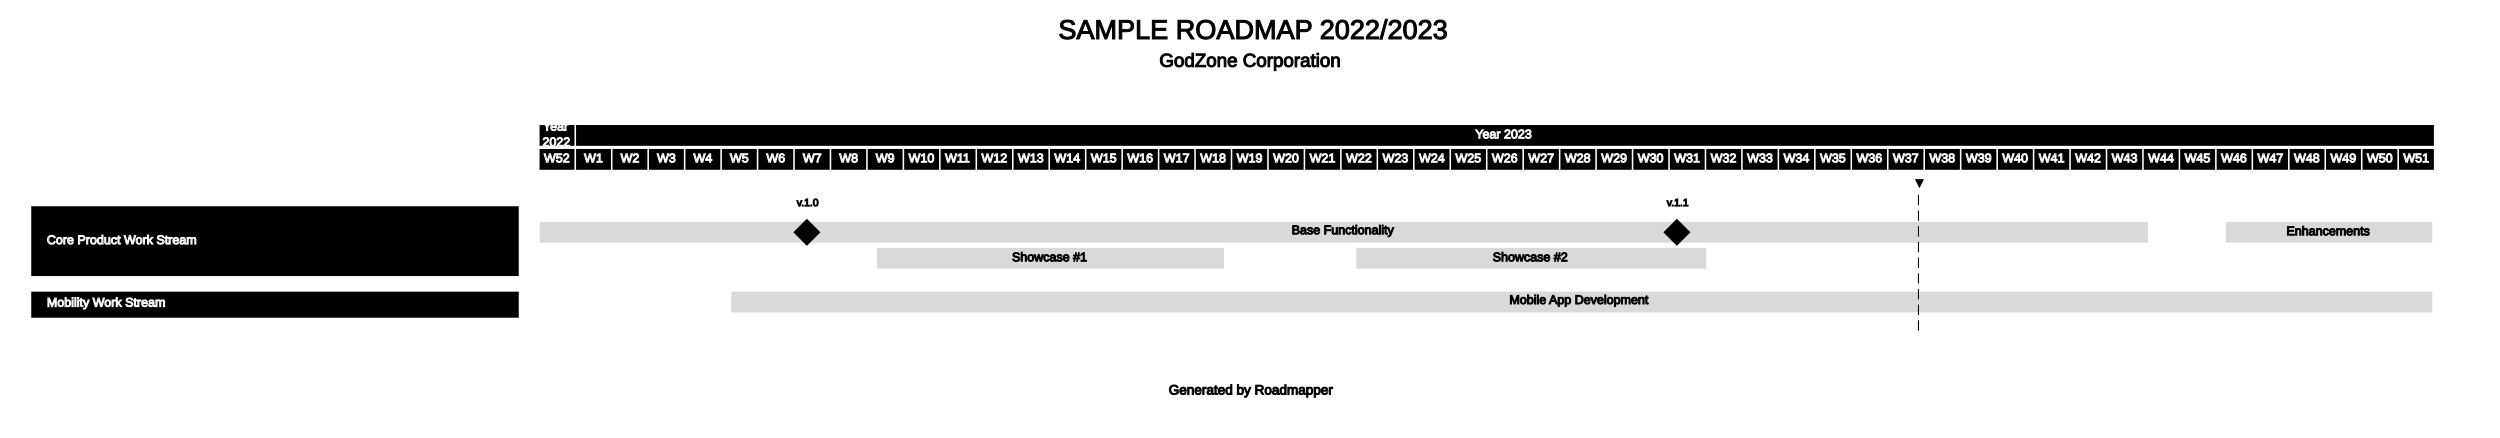
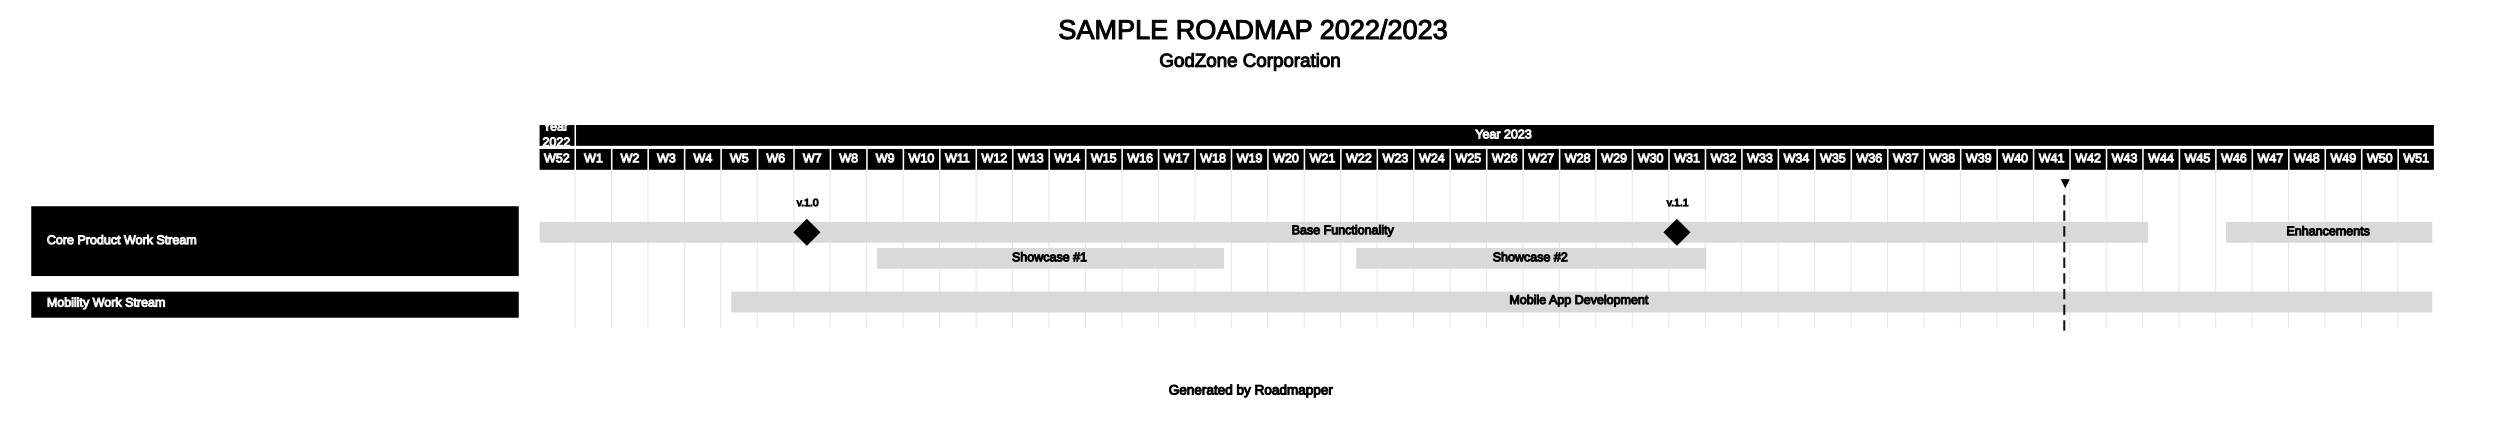
<svg xmlns="http://www.w3.org/2000/svg" width="2400" height="420" viewBox="0 0 2400 420">
  <defs>
</defs>
  <rect x="0" y="0" width="2400" height="1000" fill="#FFFFFF" />
  <text x="1016.0" y="30" font-size="26" text-anchor="start" dominant-baseline="middle" font-family="Arial" stroke="#000000">SAMPLE ROADMAP 2022/2023</text>
  <text x="1113.0" y="59" font-size="18" text-anchor="start" dominant-baseline="middle" font-family="Arial" stroke="#000000">GodZone Corporation</text>
  <rect x="518.0" y="120" width="33.5" height="20" fill="#000000" />
  <text x="521.25" y="117.0" font-size="12" stroke="#FFFFFF" text-anchor="start" dominant-baseline="hanging" font-family="Arial">Year</text>
  <text x="520.75" y="132.0" font-size="12" stroke="#FFFFFF" text-anchor="start" dominant-baseline="hanging" font-family="Arial">2022</text>
  <rect x="553.0" y="120" width="1783.5" height="20" fill="#000000" />
  <text x="1416.25" y="124.5" font-size="12" stroke="#FFFFFF" text-anchor="start" dominant-baseline="hanging" font-family="Arial">Year 2023</text>
  <rect x="518.0" y="143" width="33.5" height="20" fill="#000000" />
  <text x="522.25" y="147.5" font-size="12" stroke="#FFFFFF" text-anchor="start" dominant-baseline="hanging" font-family="Arial">W52</text>
  <rect x="553.0" y="143" width="33.5" height="20" fill="#000000" />
  <text x="560.75" y="147.5" font-size="12" stroke="#FFFFFF" text-anchor="start" dominant-baseline="hanging" font-family="Arial">W1</text>
  <rect x="588.0" y="143" width="33.5" height="20" fill="#000000" />
  <text x="595.75" y="147.5" font-size="12" stroke="#FFFFFF" text-anchor="start" dominant-baseline="hanging" font-family="Arial">W2</text>
  <rect x="623.0" y="143" width="33.5" height="20" fill="#000000" />
  <text x="630.75" y="147.5" font-size="12" stroke="#FFFFFF" text-anchor="start" dominant-baseline="hanging" font-family="Arial">W3</text>
  <rect x="658.0" y="143" width="33.5" height="20" fill="#000000" />
  <text x="665.75" y="147.5" font-size="12" stroke="#FFFFFF" text-anchor="start" dominant-baseline="hanging" font-family="Arial">W4</text>
  <rect x="693.0" y="143" width="33.5" height="20" fill="#000000" />
  <text x="700.75" y="147.5" font-size="12" stroke="#FFFFFF" text-anchor="start" dominant-baseline="hanging" font-family="Arial">W5</text>
  <rect x="728.0" y="143" width="33.5" height="20" fill="#000000" />
  <text x="735.75" y="147.5" font-size="12" stroke="#FFFFFF" text-anchor="start" dominant-baseline="hanging" font-family="Arial">W6</text>
  <rect x="763.0" y="143" width="33.5" height="20" fill="#000000" />
  <text x="770.75" y="147.5" font-size="12" stroke="#FFFFFF" text-anchor="start" dominant-baseline="hanging" font-family="Arial">W7</text>
  <rect x="798.0" y="143" width="33.5" height="20" fill="#000000" />
  <text x="805.75" y="147.5" font-size="12" stroke="#FFFFFF" text-anchor="start" dominant-baseline="hanging" font-family="Arial">W8</text>
  <rect x="833.0" y="143" width="33.5" height="20" fill="#000000" />
  <text x="840.75" y="147.5" font-size="12" stroke="#FFFFFF" text-anchor="start" dominant-baseline="hanging" font-family="Arial">W9</text>
  <rect x="868.0" y="143" width="33.5" height="20" fill="#000000" />
  <text x="872.25" y="147.5" font-size="12" stroke="#FFFFFF" text-anchor="start" dominant-baseline="hanging" font-family="Arial">W10</text>
  <rect x="903.0" y="143" width="33.5" height="20" fill="#000000" />
  <text x="907.25" y="147.5" font-size="12" stroke="#FFFFFF" text-anchor="start" dominant-baseline="hanging" font-family="Arial">W11</text>
  <rect x="938.0" y="143" width="33.5" height="20" fill="#000000" />
  <text x="942.25" y="147.5" font-size="12" stroke="#FFFFFF" text-anchor="start" dominant-baseline="hanging" font-family="Arial">W12</text>
  <rect x="973.0" y="143" width="33.5" height="20" fill="#000000" />
  <text x="977.25" y="147.5" font-size="12" stroke="#FFFFFF" text-anchor="start" dominant-baseline="hanging" font-family="Arial">W13</text>
  <rect x="1008.0" y="143" width="33.5" height="20" fill="#000000" />
  <text x="1012.25" y="147.5" font-size="12" stroke="#FFFFFF" text-anchor="start" dominant-baseline="hanging" font-family="Arial">W14</text>
  <rect x="1043.0" y="143" width="33.5" height="20" fill="#000000" />
  <text x="1047.25" y="147.5" font-size="12" stroke="#FFFFFF" text-anchor="start" dominant-baseline="hanging" font-family="Arial">W15</text>
  <rect x="1078.0" y="143" width="33.5" height="20" fill="#000000" />
  <text x="1082.25" y="147.5" font-size="12" stroke="#FFFFFF" text-anchor="start" dominant-baseline="hanging" font-family="Arial">W16</text>
  <rect x="1113.0" y="143" width="33.5" height="20" fill="#000000" />
  <text x="1117.25" y="147.5" font-size="12" stroke="#FFFFFF" text-anchor="start" dominant-baseline="hanging" font-family="Arial">W17</text>
  <rect x="1148.0" y="143" width="33.5" height="20" fill="#000000" />
  <text x="1152.25" y="147.5" font-size="12" stroke="#FFFFFF" text-anchor="start" dominant-baseline="hanging" font-family="Arial">W18</text>
  <rect x="1183.0" y="143" width="33.5" height="20" fill="#000000" />
  <text x="1187.25" y="147.5" font-size="12" stroke="#FFFFFF" text-anchor="start" dominant-baseline="hanging" font-family="Arial">W19</text>
  <rect x="1218.0" y="143" width="33.5" height="20" fill="#000000" />
  <text x="1222.25" y="147.5" font-size="12" stroke="#FFFFFF" text-anchor="start" dominant-baseline="hanging" font-family="Arial">W20</text>
  <rect x="1253.0" y="143" width="33.5" height="20" fill="#000000" />
  <text x="1257.25" y="147.5" font-size="12" stroke="#FFFFFF" text-anchor="start" dominant-baseline="hanging" font-family="Arial">W21</text>
  <rect x="1288.0" y="143" width="33.5" height="20" fill="#000000" />
  <text x="1292.25" y="147.5" font-size="12" stroke="#FFFFFF" text-anchor="start" dominant-baseline="hanging" font-family="Arial">W22</text>
  <rect x="1323.0" y="143" width="33.5" height="20" fill="#000000" />
  <text x="1327.25" y="147.5" font-size="12" stroke="#FFFFFF" text-anchor="start" dominant-baseline="hanging" font-family="Arial">W23</text>
  <rect x="1358.0" y="143" width="33.5" height="20" fill="#000000" />
  <text x="1362.25" y="147.5" font-size="12" stroke="#FFFFFF" text-anchor="start" dominant-baseline="hanging" font-family="Arial">W24</text>
  <rect x="1393.0" y="143" width="33.5" height="20" fill="#000000" />
  <text x="1397.25" y="147.5" font-size="12" stroke="#FFFFFF" text-anchor="start" dominant-baseline="hanging" font-family="Arial">W25</text>
  <rect x="1428.0" y="143" width="33.5" height="20" fill="#000000" />
  <text x="1432.25" y="147.5" font-size="12" stroke="#FFFFFF" text-anchor="start" dominant-baseline="hanging" font-family="Arial">W26</text>
  <rect x="1463.0" y="143" width="33.5" height="20" fill="#000000" />
  <text x="1467.25" y="147.5" font-size="12" stroke="#FFFFFF" text-anchor="start" dominant-baseline="hanging" font-family="Arial">W27</text>
  <rect x="1498.0" y="143" width="33.5" height="20" fill="#000000" />
  <text x="1502.25" y="147.5" font-size="12" stroke="#FFFFFF" text-anchor="start" dominant-baseline="hanging" font-family="Arial">W28</text>
  <rect x="1533.0" y="143" width="33.5" height="20" fill="#000000" />
  <text x="1537.25" y="147.5" font-size="12" stroke="#FFFFFF" text-anchor="start" dominant-baseline="hanging" font-family="Arial">W29</text>
  <rect x="1568.0" y="143" width="33.5" height="20" fill="#000000" />
  <text x="1572.25" y="147.5" font-size="12" stroke="#FFFFFF" text-anchor="start" dominant-baseline="hanging" font-family="Arial">W30</text>
  <rect x="1603.0" y="143" width="33.5" height="20" fill="#000000" />
  <text x="1607.25" y="147.5" font-size="12" stroke="#FFFFFF" text-anchor="start" dominant-baseline="hanging" font-family="Arial">W31</text>
  <rect x="1638.0" y="143" width="33.5" height="20" fill="#000000" />
  <text x="1642.25" y="147.5" font-size="12" stroke="#FFFFFF" text-anchor="start" dominant-baseline="hanging" font-family="Arial">W32</text>
  <rect x="1673.0" y="143" width="33.5" height="20" fill="#000000" />
  <text x="1677.25" y="147.5" font-size="12" stroke="#FFFFFF" text-anchor="start" dominant-baseline="hanging" font-family="Arial">W33</text>
  <rect x="1708.0" y="143" width="33.5" height="20" fill="#000000" />
  <text x="1712.25" y="147.5" font-size="12" stroke="#FFFFFF" text-anchor="start" dominant-baseline="hanging" font-family="Arial">W34</text>
  <rect x="1743.0" y="143" width="33.5" height="20" fill="#000000" />
  <text x="1747.25" y="147.5" font-size="12" stroke="#FFFFFF" text-anchor="start" dominant-baseline="hanging" font-family="Arial">W35</text>
  <rect x="1778.0" y="143" width="33.5" height="20" fill="#000000" />
  <text x="1782.25" y="147.5" font-size="12" stroke="#FFFFFF" text-anchor="start" dominant-baseline="hanging" font-family="Arial">W36</text>
  <rect x="1813.0" y="143" width="33.5" height="20" fill="#000000" />
  <text x="1817.25" y="147.5" font-size="12" stroke="#FFFFFF" text-anchor="start" dominant-baseline="hanging" font-family="Arial">W37</text>
  <rect x="1848.0" y="143" width="33.5" height="20" fill="#000000" />
  <text x="1852.25" y="147.5" font-size="12" stroke="#FFFFFF" text-anchor="start" dominant-baseline="hanging" font-family="Arial">W38</text>
  <rect x="1883.0" y="143" width="33.5" height="20" fill="#000000" />
  <text x="1887.25" y="147.5" font-size="12" stroke="#FFFFFF" text-anchor="start" dominant-baseline="hanging" font-family="Arial">W39</text>
  <rect x="1918.0" y="143" width="33.5" height="20" fill="#000000" />
  <text x="1922.25" y="147.5" font-size="12" stroke="#FFFFFF" text-anchor="start" dominant-baseline="hanging" font-family="Arial">W40</text>
  <rect x="1953.0" y="143" width="33.5" height="20" fill="#000000" />
  <text x="1957.25" y="147.5" font-size="12" stroke="#FFFFFF" text-anchor="start" dominant-baseline="hanging" font-family="Arial">W41</text>
  <rect x="1988.0" y="143" width="33.5" height="20" fill="#000000" />
  <text x="1992.25" y="147.5" font-size="12" stroke="#FFFFFF" text-anchor="start" dominant-baseline="hanging" font-family="Arial">W42</text>
  <rect x="2023.0" y="143" width="33.5" height="20" fill="#000000" />
  <text x="2027.25" y="147.5" font-size="12" stroke="#FFFFFF" text-anchor="start" dominant-baseline="hanging" font-family="Arial">W43</text>
  <rect x="2058.0" y="143" width="33.5" height="20" fill="#000000" />
  <text x="2062.25" y="147.5" font-size="12" stroke="#FFFFFF" text-anchor="start" dominant-baseline="hanging" font-family="Arial">W44</text>
  <rect x="2093.0" y="143" width="33.5" height="20" fill="#000000" />
  <text x="2097.25" y="147.5" font-size="12" stroke="#FFFFFF" text-anchor="start" dominant-baseline="hanging" font-family="Arial">W45</text>
  <rect x="2128.0" y="143" width="33.5" height="20" fill="#000000" />
  <text x="2132.25" y="147.5" font-size="12" stroke="#FFFFFF" text-anchor="start" dominant-baseline="hanging" font-family="Arial">W46</text>
  <rect x="2163.0" y="143" width="33.5" height="20" fill="#000000" />
  <text x="2167.25" y="147.5" font-size="12" stroke="#FFFFFF" text-anchor="start" dominant-baseline="hanging" font-family="Arial">W47</text>
  <rect x="2198.0" y="143" width="33.5" height="20" fill="#000000" />
  <text x="2202.25" y="147.5" font-size="12" stroke="#FFFFFF" text-anchor="start" dominant-baseline="hanging" font-family="Arial">W48</text>
  <rect x="2233.0" y="143" width="33.5" height="20" fill="#000000" />
  <text x="2237.25" y="147.5" font-size="12" stroke="#FFFFFF" text-anchor="start" dominant-baseline="hanging" font-family="Arial">W49</text>
  <rect x="2268.0" y="143" width="33.5" height="20" fill="#000000" />
  <text x="2272.25" y="147.5" font-size="12" stroke="#FFFFFF" text-anchor="start" dominant-baseline="hanging" font-family="Arial">W50</text>
  <rect x="2303.0" y="143" width="33.5" height="20" fill="#000000" />
  <text x="2307.25" y="147.5" font-size="12" stroke="#FFFFFF" text-anchor="start" dominant-baseline="hanging" font-family="Arial">W51</text>
-   <path d="M552.0,163 L552.0,315" width="1" fill="(230, 230, 230, 12750)" />
-   <path d="M587.0,163 L587.0,315" width="1" fill="(230, 230, 230, 12750)" />
-   <path d="M622.0,163 L622.0,315" width="1" fill="(230, 230, 230, 12750)" />
-   <path d="M657.0,163 L657.0,315" width="1" fill="(230, 230, 230, 12750)" />
-   <path d="M692.0,163 L692.0,315" width="1" fill="(230, 230, 230, 12750)" />
-   <path d="M727.0,163 L727.0,315" width="1" fill="(230, 230, 230, 12750)" />
-   <path d="M762.0,163 L762.0,315" width="1" fill="(230, 230, 230, 12750)" />
-   <path d="M797.0,163 L797.0,315" width="1" fill="(230, 230, 230, 12750)" />
-   <path d="M832.0,163 L832.0,315" width="1" fill="(230, 230, 230, 12750)" />
-   <path d="M867.0,163 L867.0,315" width="1" fill="(230, 230, 230, 12750)" />
-   <path d="M902.0,163 L902.0,315" width="1" fill="(230, 230, 230, 12750)" />
-   <path d="M937.0,163 L937.0,315" width="1" fill="(230, 230, 230, 12750)" />
-   <path d="M972.0,163 L972.0,315" width="1" fill="(230, 230, 230, 12750)" />
-   <path d="M1007.0,163 L1007.0,315" width="1" fill="(230, 230, 230, 12750)" />
-   <path d="M1042.0,163 L1042.0,315" width="1" fill="(230, 230, 230, 12750)" />
-   <path d="M1077.0,163 L1077.0,315" width="1" fill="(230, 230, 230, 12750)" />
-   <path d="M1112.0,163 L1112.0,315" width="1" fill="(230, 230, 230, 12750)" />
-   <path d="M1147.0,163 L1147.0,315" width="1" fill="(230, 230, 230, 12750)" />
-   <path d="M1182.0,163 L1182.0,315" width="1" fill="(230, 230, 230, 12750)" />
-   <path d="M1217.0,163 L1217.0,315" width="1" fill="(230, 230, 230, 12750)" />
-   <path d="M1252.0,163 L1252.0,315" width="1" fill="(230, 230, 230, 12750)" />
-   <path d="M1287.0,163 L1287.0,315" width="1" fill="(230, 230, 230, 12750)" />
-   <path d="M1322.0,163 L1322.0,315" width="1" fill="(230, 230, 230, 12750)" />
-   <path d="M1357.0,163 L1357.0,315" width="1" fill="(230, 230, 230, 12750)" />
-   <path d="M1392.0,163 L1392.0,315" width="1" fill="(230, 230, 230, 12750)" />
-   <path d="M1427.0,163 L1427.0,315" width="1" fill="(230, 230, 230, 12750)" />
-   <path d="M1462.0,163 L1462.0,315" width="1" fill="(230, 230, 230, 12750)" />
-   <path d="M1497.0,163 L1497.0,315" width="1" fill="(230, 230, 230, 12750)" />
-   <path d="M1532.0,163 L1532.0,315" width="1" fill="(230, 230, 230, 12750)" />
-   <path d="M1567.0,163 L1567.0,315" width="1" fill="(230, 230, 230, 12750)" />
-   <path d="M1602.0,163 L1602.0,315" width="1" fill="(230, 230, 230, 12750)" />
-   <path d="M1637.0,163 L1637.0,315" width="1" fill="(230, 230, 230, 12750)" />
-   <path d="M1672.0,163 L1672.0,315" width="1" fill="(230, 230, 230, 12750)" />
-   <path d="M1707.0,163 L1707.0,315" width="1" fill="(230, 230, 230, 12750)" />
-   <path d="M1742.0,163 L1742.0,315" width="1" fill="(230, 230, 230, 12750)" />
-   <path d="M1777.0,163 L1777.0,315" width="1" fill="(230, 230, 230, 12750)" />
-   <path d="M1812.0,163 L1812.0,315" width="1" fill="(230, 230, 230, 12750)" />
-   <path d="M1847.0,163 L1847.0,315" width="1" fill="(230, 230, 230, 12750)" />
-   <path d="M1882.0,163 L1882.0,315" width="1" fill="(230, 230, 230, 12750)" />
-   <path d="M1917.0,163 L1917.0,315" width="1" fill="(230, 230, 230, 12750)" />
-   <path d="M1952.0,163 L1952.0,315" width="1" fill="(230, 230, 230, 12750)" />
-   <path d="M1987.0,163 L1987.0,315" width="1" fill="(230, 230, 230, 12750)" />
-   <path d="M2022.0,163 L2022.0,315" width="1" fill="(230, 230, 230, 12750)" />
-   <path d="M2057.0,163 L2057.0,315" width="1" fill="(230, 230, 230, 12750)" />
-   <path d="M2092.0,163 L2092.0,315" width="1" fill="(230, 230, 230, 12750)" />
-   <path d="M2127.0,163 L2127.0,315" width="1" fill="(230, 230, 230, 12750)" />
-   <path d="M2162.0,163 L2162.0,315" width="1" fill="(230, 230, 230, 12750)" />
-   <path d="M2197.0,163 L2197.0,315" width="1" fill="(230, 230, 230, 12750)" />
-   <path d="M2232.0,163 L2232.0,315" width="1" fill="(230, 230, 230, 12750)" />
-   <path d="M2267.0,163 L2267.0,315" width="1" fill="(230, 230, 230, 12750)" />
-   <path d="M2302.0,163 L2302.0,315" width="1" fill="(230, 230, 230, 12750)" />
+   <path d="M552.0,163 L552.0,315" stroke="#e6e6e6" stroke-opacity="50" stroke-width="1" />
+   <path d="M587.0,163 L587.0,315" stroke="#e6e6e6" stroke-opacity="50" stroke-width="1" />
+   <path d="M622.0,163 L622.0,315" stroke="#e6e6e6" stroke-opacity="50" stroke-width="1" />
+   <path d="M657.0,163 L657.0,315" stroke="#e6e6e6" stroke-opacity="50" stroke-width="1" />
+   <path d="M692.0,163 L692.0,315" stroke="#e6e6e6" stroke-opacity="50" stroke-width="1" />
+   <path d="M727.0,163 L727.0,315" stroke="#e6e6e6" stroke-opacity="50" stroke-width="1" />
+   <path d="M762.0,163 L762.0,315" stroke="#e6e6e6" stroke-opacity="50" stroke-width="1" />
+   <path d="M797.0,163 L797.0,315" stroke="#e6e6e6" stroke-opacity="50" stroke-width="1" />
+   <path d="M832.0,163 L832.0,315" stroke="#e6e6e6" stroke-opacity="50" stroke-width="1" />
+   <path d="M867.0,163 L867.0,315" stroke="#e6e6e6" stroke-opacity="50" stroke-width="1" />
+   <path d="M902.0,163 L902.0,315" stroke="#e6e6e6" stroke-opacity="50" stroke-width="1" />
+   <path d="M937.0,163 L937.0,315" stroke="#e6e6e6" stroke-opacity="50" stroke-width="1" />
+   <path d="M972.0,163 L972.0,315" stroke="#e6e6e6" stroke-opacity="50" stroke-width="1" />
+   <path d="M1007.0,163 L1007.0,315" stroke="#e6e6e6" stroke-opacity="50" stroke-width="1" />
+   <path d="M1042.0,163 L1042.0,315" stroke="#e6e6e6" stroke-opacity="50" stroke-width="1" />
+   <path d="M1077.0,163 L1077.0,315" stroke="#e6e6e6" stroke-opacity="50" stroke-width="1" />
+   <path d="M1112.0,163 L1112.0,315" stroke="#e6e6e6" stroke-opacity="50" stroke-width="1" />
+   <path d="M1147.0,163 L1147.0,315" stroke="#e6e6e6" stroke-opacity="50" stroke-width="1" />
+   <path d="M1182.0,163 L1182.0,315" stroke="#e6e6e6" stroke-opacity="50" stroke-width="1" />
+   <path d="M1217.0,163 L1217.0,315" stroke="#e6e6e6" stroke-opacity="50" stroke-width="1" />
+   <path d="M1252.0,163 L1252.0,315" stroke="#e6e6e6" stroke-opacity="50" stroke-width="1" />
+   <path d="M1287.0,163 L1287.0,315" stroke="#e6e6e6" stroke-opacity="50" stroke-width="1" />
+   <path d="M1322.0,163 L1322.0,315" stroke="#e6e6e6" stroke-opacity="50" stroke-width="1" />
+   <path d="M1357.0,163 L1357.0,315" stroke="#e6e6e6" stroke-opacity="50" stroke-width="1" />
+   <path d="M1392.0,163 L1392.0,315" stroke="#e6e6e6" stroke-opacity="50" stroke-width="1" />
+   <path d="M1427.0,163 L1427.0,315" stroke="#e6e6e6" stroke-opacity="50" stroke-width="1" />
+   <path d="M1462.0,163 L1462.0,315" stroke="#e6e6e6" stroke-opacity="50" stroke-width="1" />
+   <path d="M1497.0,163 L1497.0,315" stroke="#e6e6e6" stroke-opacity="50" stroke-width="1" />
+   <path d="M1532.0,163 L1532.0,315" stroke="#e6e6e6" stroke-opacity="50" stroke-width="1" />
+   <path d="M1567.0,163 L1567.0,315" stroke="#e6e6e6" stroke-opacity="50" stroke-width="1" />
+   <path d="M1602.0,163 L1602.0,315" stroke="#e6e6e6" stroke-opacity="50" stroke-width="1" />
+   <path d="M1637.0,163 L1637.0,315" stroke="#e6e6e6" stroke-opacity="50" stroke-width="1" />
+   <path d="M1672.0,163 L1672.0,315" stroke="#e6e6e6" stroke-opacity="50" stroke-width="1" />
+   <path d="M1707.0,163 L1707.0,315" stroke="#e6e6e6" stroke-opacity="50" stroke-width="1" />
+   <path d="M1742.0,163 L1742.0,315" stroke="#e6e6e6" stroke-opacity="50" stroke-width="1" />
+   <path d="M1777.0,163 L1777.0,315" stroke="#e6e6e6" stroke-opacity="50" stroke-width="1" />
+   <path d="M1812.0,163 L1812.0,315" stroke="#e6e6e6" stroke-opacity="50" stroke-width="1" />
+   <path d="M1847.0,163 L1847.0,315" stroke="#e6e6e6" stroke-opacity="50" stroke-width="1" />
+   <path d="M1882.0,163 L1882.0,315" stroke="#e6e6e6" stroke-opacity="50" stroke-width="1" />
+   <path d="M1917.0,163 L1917.0,315" stroke="#e6e6e6" stroke-opacity="50" stroke-width="1" />
+   <path d="M1952.0,163 L1952.0,315" stroke="#e6e6e6" stroke-opacity="50" stroke-width="1" />
+   <path d="M1987.0,163 L1987.0,315" stroke="#e6e6e6" stroke-opacity="50" stroke-width="1" />
+   <path d="M2022.0,163 L2022.0,315" stroke="#e6e6e6" stroke-opacity="50" stroke-width="1" />
+   <path d="M2057.0,163 L2057.0,315" stroke="#e6e6e6" stroke-opacity="50" stroke-width="1" />
+   <path d="M2092.0,163 L2092.0,315" stroke="#e6e6e6" stroke-opacity="50" stroke-width="1" />
+   <path d="M2127.0,163 L2127.0,315" stroke="#e6e6e6" stroke-opacity="50" stroke-width="1" />
+   <path d="M2162.0,163 L2162.0,315" stroke="#e6e6e6" stroke-opacity="50" stroke-width="1" />
+   <path d="M2197.0,163 L2197.0,315" stroke="#e6e6e6" stroke-opacity="50" stroke-width="1" />
+   <path d="M2232.0,163 L2232.0,315" stroke="#e6e6e6" stroke-opacity="50" stroke-width="1" />
+   <path d="M2267.0,163 L2267.0,315" stroke="#e6e6e6" stroke-opacity="50" stroke-width="1" />
+   <path d="M2302.0,163 L2302.0,315" stroke="#e6e6e6" stroke-opacity="50" stroke-width="1" />
  <rect x="30" y="198" width="468.0" height="67" fill="#000000" />
  <text x="45" y="226.0" font-size="12" stroke="#FFFFFF" text-anchor="start" dominant-baseline="hanging" font-family="Arial">Core Product Work Stream</text>
  <rect x="518" y="213" width="1544" height="20" fill="#D9D9D9" />
  <text x="1240.0" y="216.5" font-size="12" stroke="#000000" text-anchor="start" dominant-baseline="hanging" font-family="Arial">Base Functionality</text>
  <rect x="2137" y="213" width="198" height="20" fill="#D9D9D9" />
  <text x="2195.0" y="217.5" font-size="12" stroke="#000000" text-anchor="start" dominant-baseline="hanging" font-family="Arial">Enhancements</text>
  <path d="M774.571,210 L787.571,223.0 L774.571,236 L761.571,223.0" fill="#000000" />
  <text x="764.905" y="195" font-size="10" text-anchor="start" dominant-baseline="middle" font-family="Arial" stroke="#000000">v.1.0</text>
  <path d="M1609.786,210 L1622.786,223.0 L1609.786,236 L1596.786,223.0" fill="#000000" />
  <text x="1600.119" y="195" font-size="10" text-anchor="start" dominant-baseline="middle" font-family="Arial" stroke="#000000">v.1.1</text>
  <rect x="842" y="238" width="333" height="20" fill="#D9D9D9" />
  <text x="971.5" y="242.5" font-size="12" stroke="#000000" text-anchor="start" dominant-baseline="hanging" font-family="Arial">Showcase #1</text>
  <rect x="1302" y="238" width="336" height="20" fill="#D9D9D9" />
  <text x="1433.0" y="242.5" font-size="12" stroke="#000000" text-anchor="start" dominant-baseline="hanging" font-family="Arial">Showcase #2</text>
  <rect x="30" y="280" width="468.0" height="25" fill="#000000" />
  <text x="45" y="286.0" font-size="12" stroke="#FFFFFF" text-anchor="start" dominant-baseline="hanging" font-family="Arial">Mobility Work Stream</text>
  <rect x="702" y="280" width="1633" height="20" fill="#D9D9D9" />
  <text x="1449.0" y="283.5" font-size="12" stroke="#000000" text-anchor="start" dominant-baseline="hanging" font-family="Arial">Mobile App Development</text>
-   <text x="1836.714" y="176" font-size="12" text-anchor="start" dominant-baseline="middle" font-family="Arial" stroke="#000000">▼</text>
-   <path d="M1841.714,187.0 L1841.714,197.0" stroke="#000000" />
-   <path d="M1841.714,202.059 L1841.714,212.059" stroke="#000000" />
-   <path d="M1841.714,217.118 L1841.714,227.118" stroke="#000000" />
-   <path d="M1841.714,232.176 L1841.714,242.176" stroke="#000000" />
-   <path d="M1841.714,247.235 L1841.714,257.235" stroke="#000000" />
-   <path d="M1841.714,262.294 L1841.714,272.294" stroke="#000000" />
-   <path d="M1841.714,277.353 L1841.714,287.353" stroke="#000000" />
-   <path d="M1841.714,292.412 L1841.714,302.412" stroke="#000000" />
-   <path d="M1841.714,307.471 L1841.714,317.471" stroke="#000000" />
+   <text x="1976.714" y="176" font-size="12" text-anchor="start" dominant-baseline="middle" font-family="Arial" stroke="#000000">▼</text>
+   <path d="M1981.714,187.0 L1981.714,197.0" stroke="#000000" stroke-opacity="0.9" stroke-width="2" />
+   <path d="M1981.714,202.059 L1981.714,212.059" stroke="#000000" stroke-opacity="0.9" stroke-width="2" />
+   <path d="M1981.714,217.118 L1981.714,227.118" stroke="#000000" stroke-opacity="0.9" stroke-width="2" />
+   <path d="M1981.714,232.176 L1981.714,242.176" stroke="#000000" stroke-opacity="0.9" stroke-width="2" />
+   <path d="M1981.714,247.235 L1981.714,257.235" stroke="#000000" stroke-opacity="0.9" stroke-width="2" />
+   <path d="M1981.714,262.294 L1981.714,272.294" stroke="#000000" stroke-opacity="0.9" stroke-width="2" />
+   <path d="M1981.714,277.353 L1981.714,287.353" stroke="#000000" stroke-opacity="0.9" stroke-width="2" />
+   <path d="M1981.714,292.412 L1981.714,302.412" stroke="#000000" stroke-opacity="0.9" stroke-width="2" />
+   <path d="M1981.714,307.471 L1981.714,317.471" stroke="#000000" stroke-opacity="0.9" stroke-width="2" />
  <text x="1122.0" y="375" font-size="13" text-anchor="start" dominant-baseline="middle" font-family="Arial" stroke="#000000">Generated by Roadmapper</text>
</svg>
